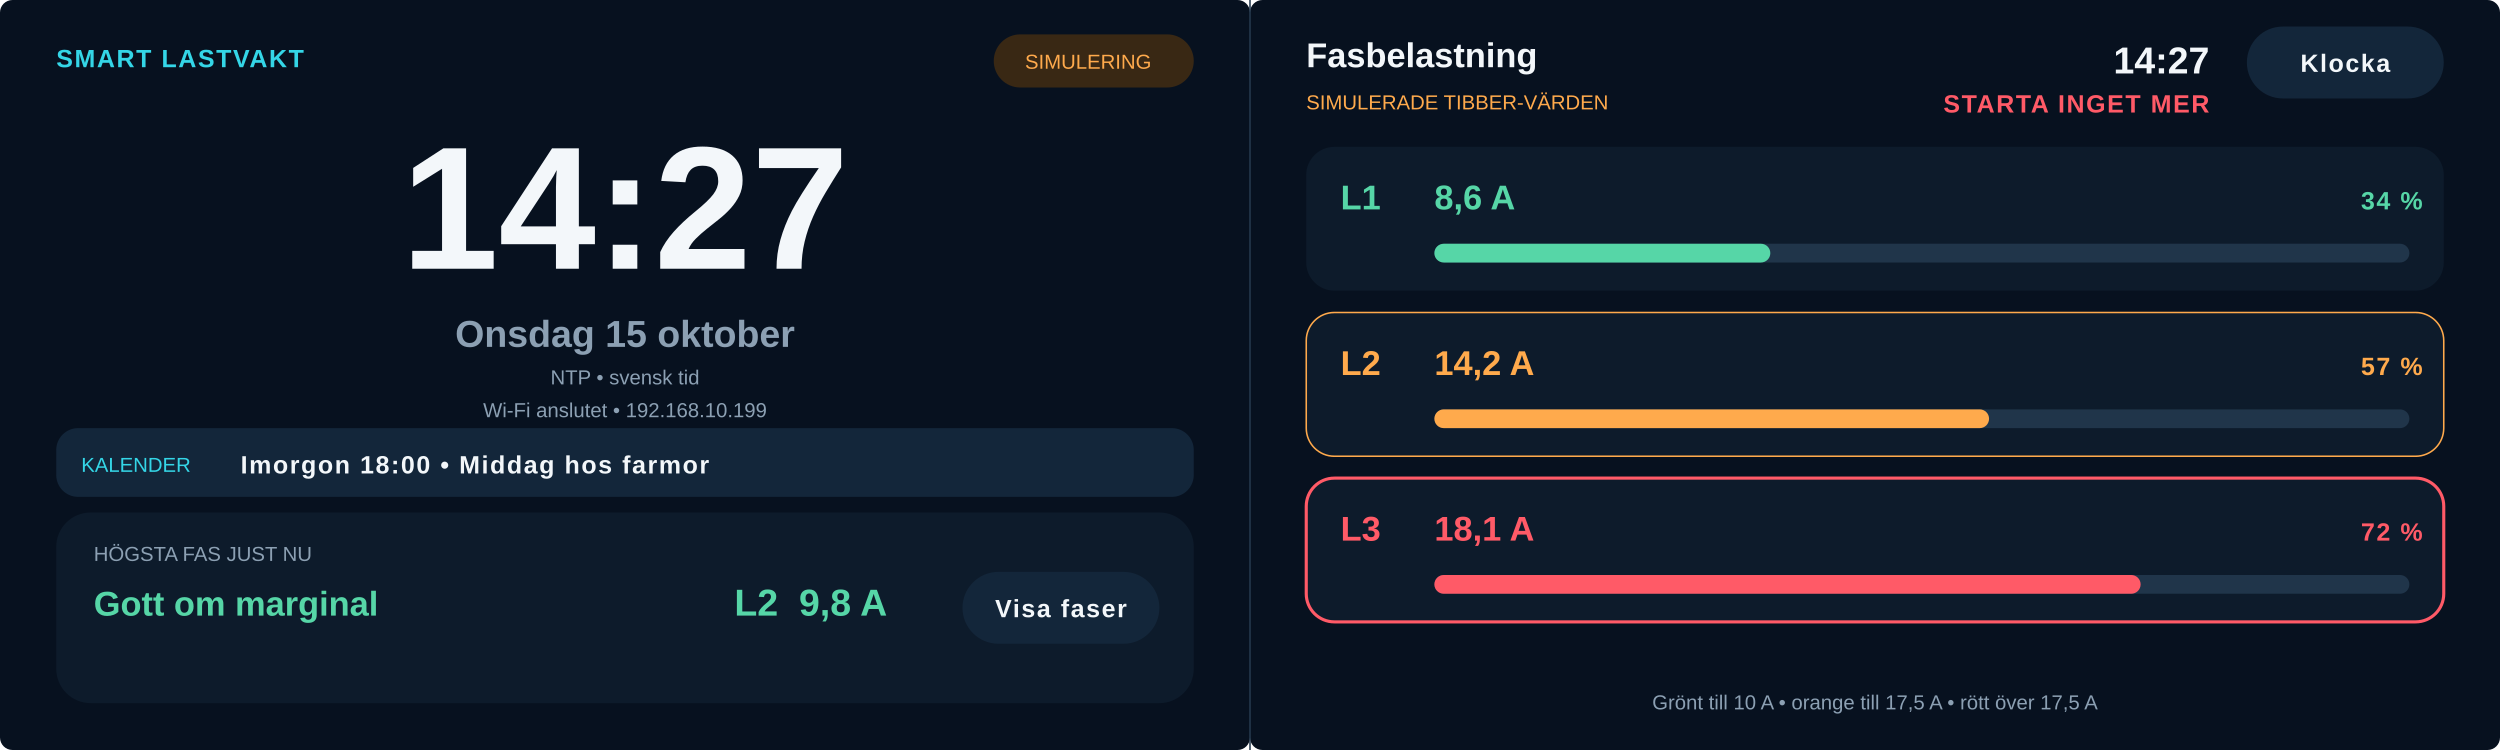
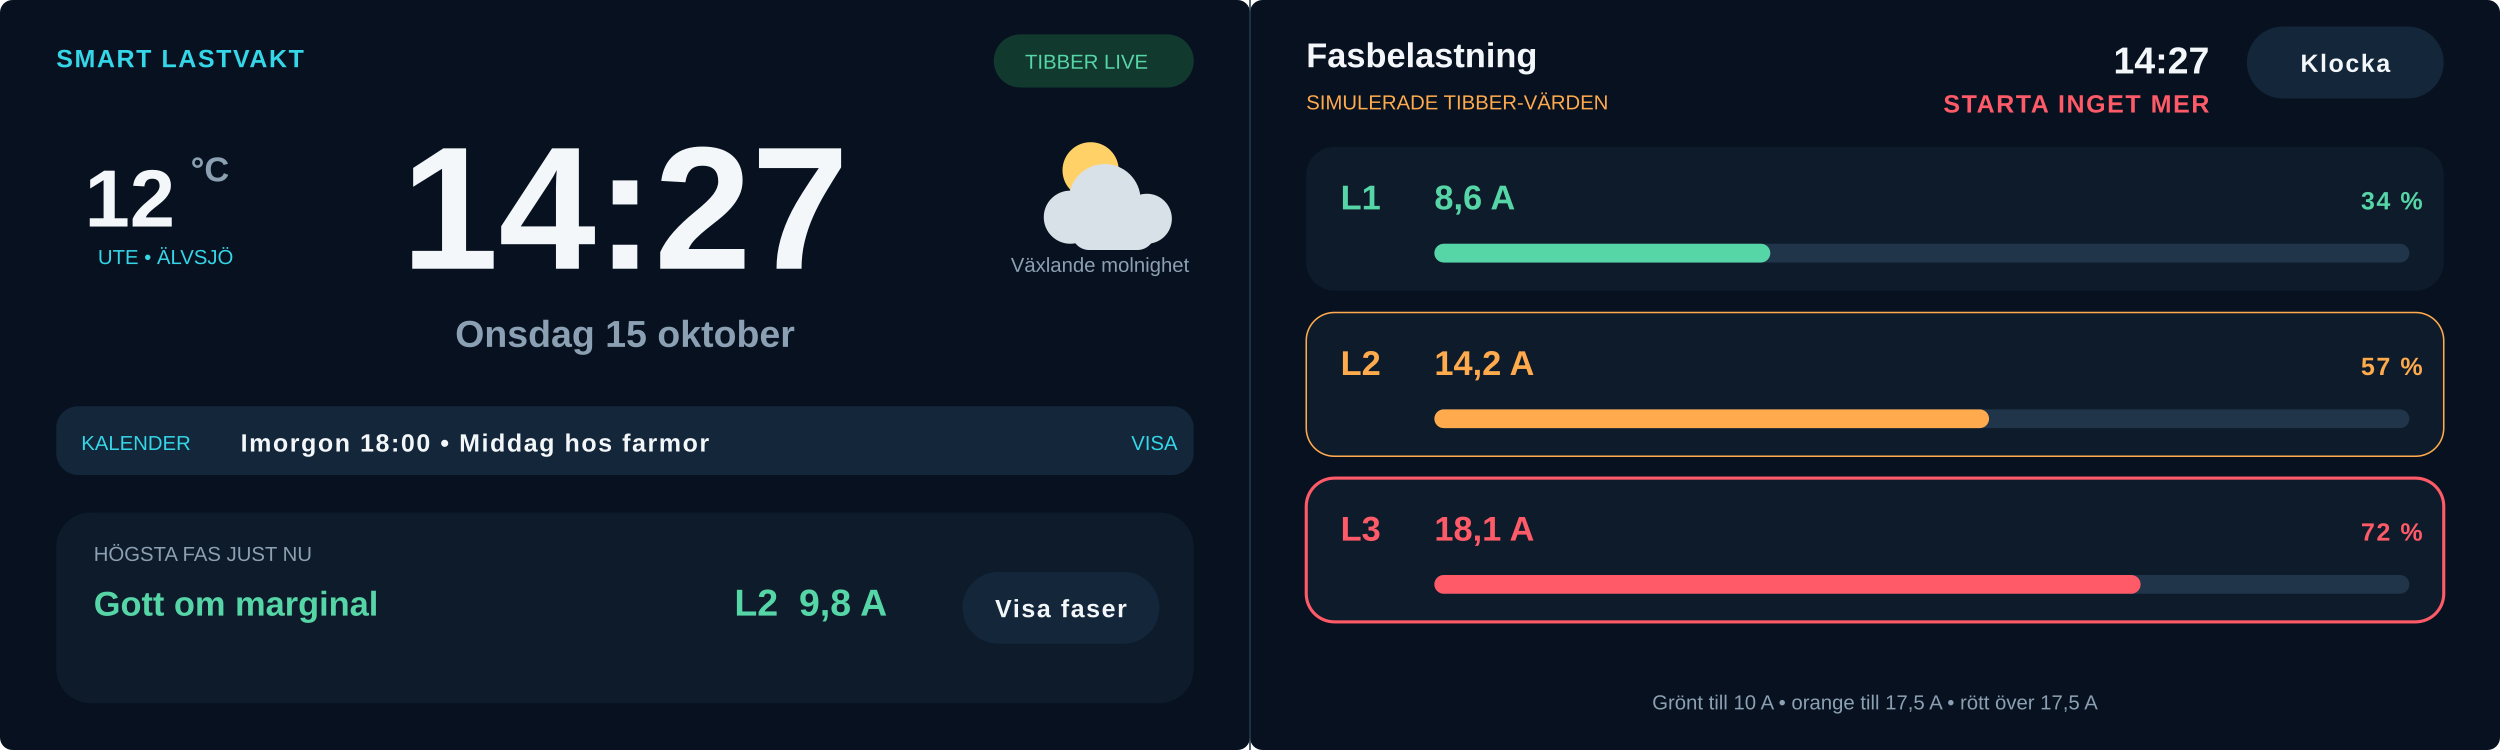
<svg xmlns="http://www.w3.org/2000/svg" width="1600" height="480" viewBox="0 0 1600 480">
  <style>
    .bg{fill:#07111f}.panel{fill:#0d1b2b}.light{fill:#13263a}.white{fill:#f3f7fa}.muted{fill:#8ca0b3}.cyan{fill:#34d6e7}.mint{fill:#56d6a7}.warn{fill:#ffaa4c}.danger{fill:#ff5a67}.label{font:600 16px Arial,sans-serif;letter-spacing:1px}.small{font:500 13px Arial,sans-serif}.medium{font:600 24px Arial,sans-serif}.clock{font:700 112px Arial,sans-serif}.phase{font:700 22px Arial,sans-serif}
  </style>
  <rect class="bg" width="800" height="480" rx="8" />
  <text class="cyan label" x="36" y="43">SMART LASTVAKT</text>
-   <rect x="636" y="22" width="128" height="34" rx="17" fill="#392814" />
-   <text class="warn small" x="656" y="44">SIMULERING</text>
+   <rect x="636" y="22" width="128" height="34" rx="17" fill="#12392e" />
+   <text class="mint small" x="656" y="44">TIBBER LIVE</text>
  <text class="white clock" x="400" y="172" text-anchor="middle">14:27</text>
+   <text class="white" x="112" y="145" text-anchor="end" style="font:700 52px Arial,sans-serif">12</text>
+   <text class="muted phase" x="122" y="116">°C</text>
+   <text class="cyan small" x="106" y="169" text-anchor="middle">UTE • ÄLVSJÖ</text>
+   <g transform="translate(650 82)">
+     <circle cx="48" cy="27" r="18" fill="#ffd166" />
+     <circle cx="35" cy="57" r="17" fill="#d8e1e8" />
+     <circle cx="57" cy="46" r="23" fill="#d8e1e8" />
+     <circle cx="84" cy="58" r="16" fill="#d8e1e8" />
+     <rect x="36" y="55" width="53" height="23" rx="11" fill="#d8e1e8" />
+   </g>
+   <text class="muted small" x="704" y="174" text-anchor="middle">Växlande molnighet</text>
  <text class="muted medium" x="400" y="222" text-anchor="middle">Onsdag 15 oktober</text>
-   <text class="muted small" x="400" y="246" text-anchor="middle">NTP • svensk tid</text>
-   <text class="muted small" x="400" y="267" text-anchor="middle">Wi-Fi anslutet • 192.168.10.199</text>
-   <rect class="light" x="36" y="274" width="728" height="44" rx="14" />
-   <text class="cyan small" x="52" y="302">KALENDER</text>
-   <text class="white label" x="154" y="303">Imorgon 18:00 • Middag hos farmor</text>
+   <rect class="light" x="36" y="260" width="728" height="44" rx="14" />
+   <text class="cyan small" x="52" y="288">KALENDER</text>
+   <text class="white label" x="154" y="289">Imorgon 18:00 • Middag hos farmor</text>
+   <text class="cyan small" x="724" y="288">VISA</text>
  <rect class="panel" x="36" y="328" width="728" height="122" rx="22" />
  <text class="muted small" x="60" y="359">HÖGSTA FAS JUST NU</text>
  <text class="mint phase" x="60" y="394">Gott om marginal</text>
  <text class="mint medium" x="470" y="394">L2  9,8 A</text>
  <rect class="light" x="616" y="366" width="126" height="46" rx="23" />
  <text class="white label" x="679" y="395" text-anchor="middle">Visa faser</text>
  <rect class="bg" x="800" width="800" height="480" rx="8" />
  <line x1="800" y1="0" x2="800" y2="480" stroke="#24384c" />
  <text class="white phase" x="836" y="43">Fasbelastning</text>
  <text class="warn small" x="836" y="70">SIMULERADE TIBBER-VÄRDEN</text>
  <text class="white medium" x="1414" y="47" text-anchor="end">14:27</text>
  <text class="danger label" x="1414" y="72" text-anchor="end">STARTA INGET MER</text>
  <rect class="light" x="1438" y="17" width="126" height="46" rx="23" />
  <text class="white label" x="1501" y="46" text-anchor="middle">Klocka</text>
  <g transform="translate(836 94)">
    <rect class="panel" width="728" height="92" rx="18" />
    <text class="mint phase" x="22" y="40">L1</text>
    <text class="mint phase" x="82" y="40">8,6 A</text>
    <text class="mint label" x="675" y="40">34 %</text>
    <rect x="82" y="62" width="624" height="12" rx="6" fill="#20354a" />
    <rect x="82" y="62" width="215" height="12" rx="6" class="mint" />
  </g>
  <g transform="translate(836 200)">
    <rect class="panel" width="728" height="92" rx="18" stroke="#ffaa4c" />
    <text class="warn phase" x="22" y="40">L2</text>
    <text class="warn phase" x="82" y="40">14,2 A</text>
    <text class="warn label" x="675" y="40">57 %</text>
    <rect x="82" y="62" width="624" height="12" rx="6" fill="#20354a" />
    <rect x="82" y="62" width="355" height="12" rx="6" class="warn" />
  </g>
  <g transform="translate(836 306)">
    <rect class="panel" width="728" height="92" rx="18" stroke="#ff5a67" stroke-width="2" />
    <text class="danger phase" x="22" y="40">L3</text>
    <text class="danger phase" x="82" y="40">18,1 A</text>
    <text class="danger label" x="675" y="40">72 %</text>
    <rect x="82" y="62" width="624" height="12" rx="6" fill="#20354a" />
    <rect x="82" y="62" width="452" height="12" rx="6" class="danger" />
  </g>
  <text class="muted small" x="1200" y="454" text-anchor="middle">Grönt till 10 A • orange till 17,5 A • rött över 17,5 A</text>
</svg>
